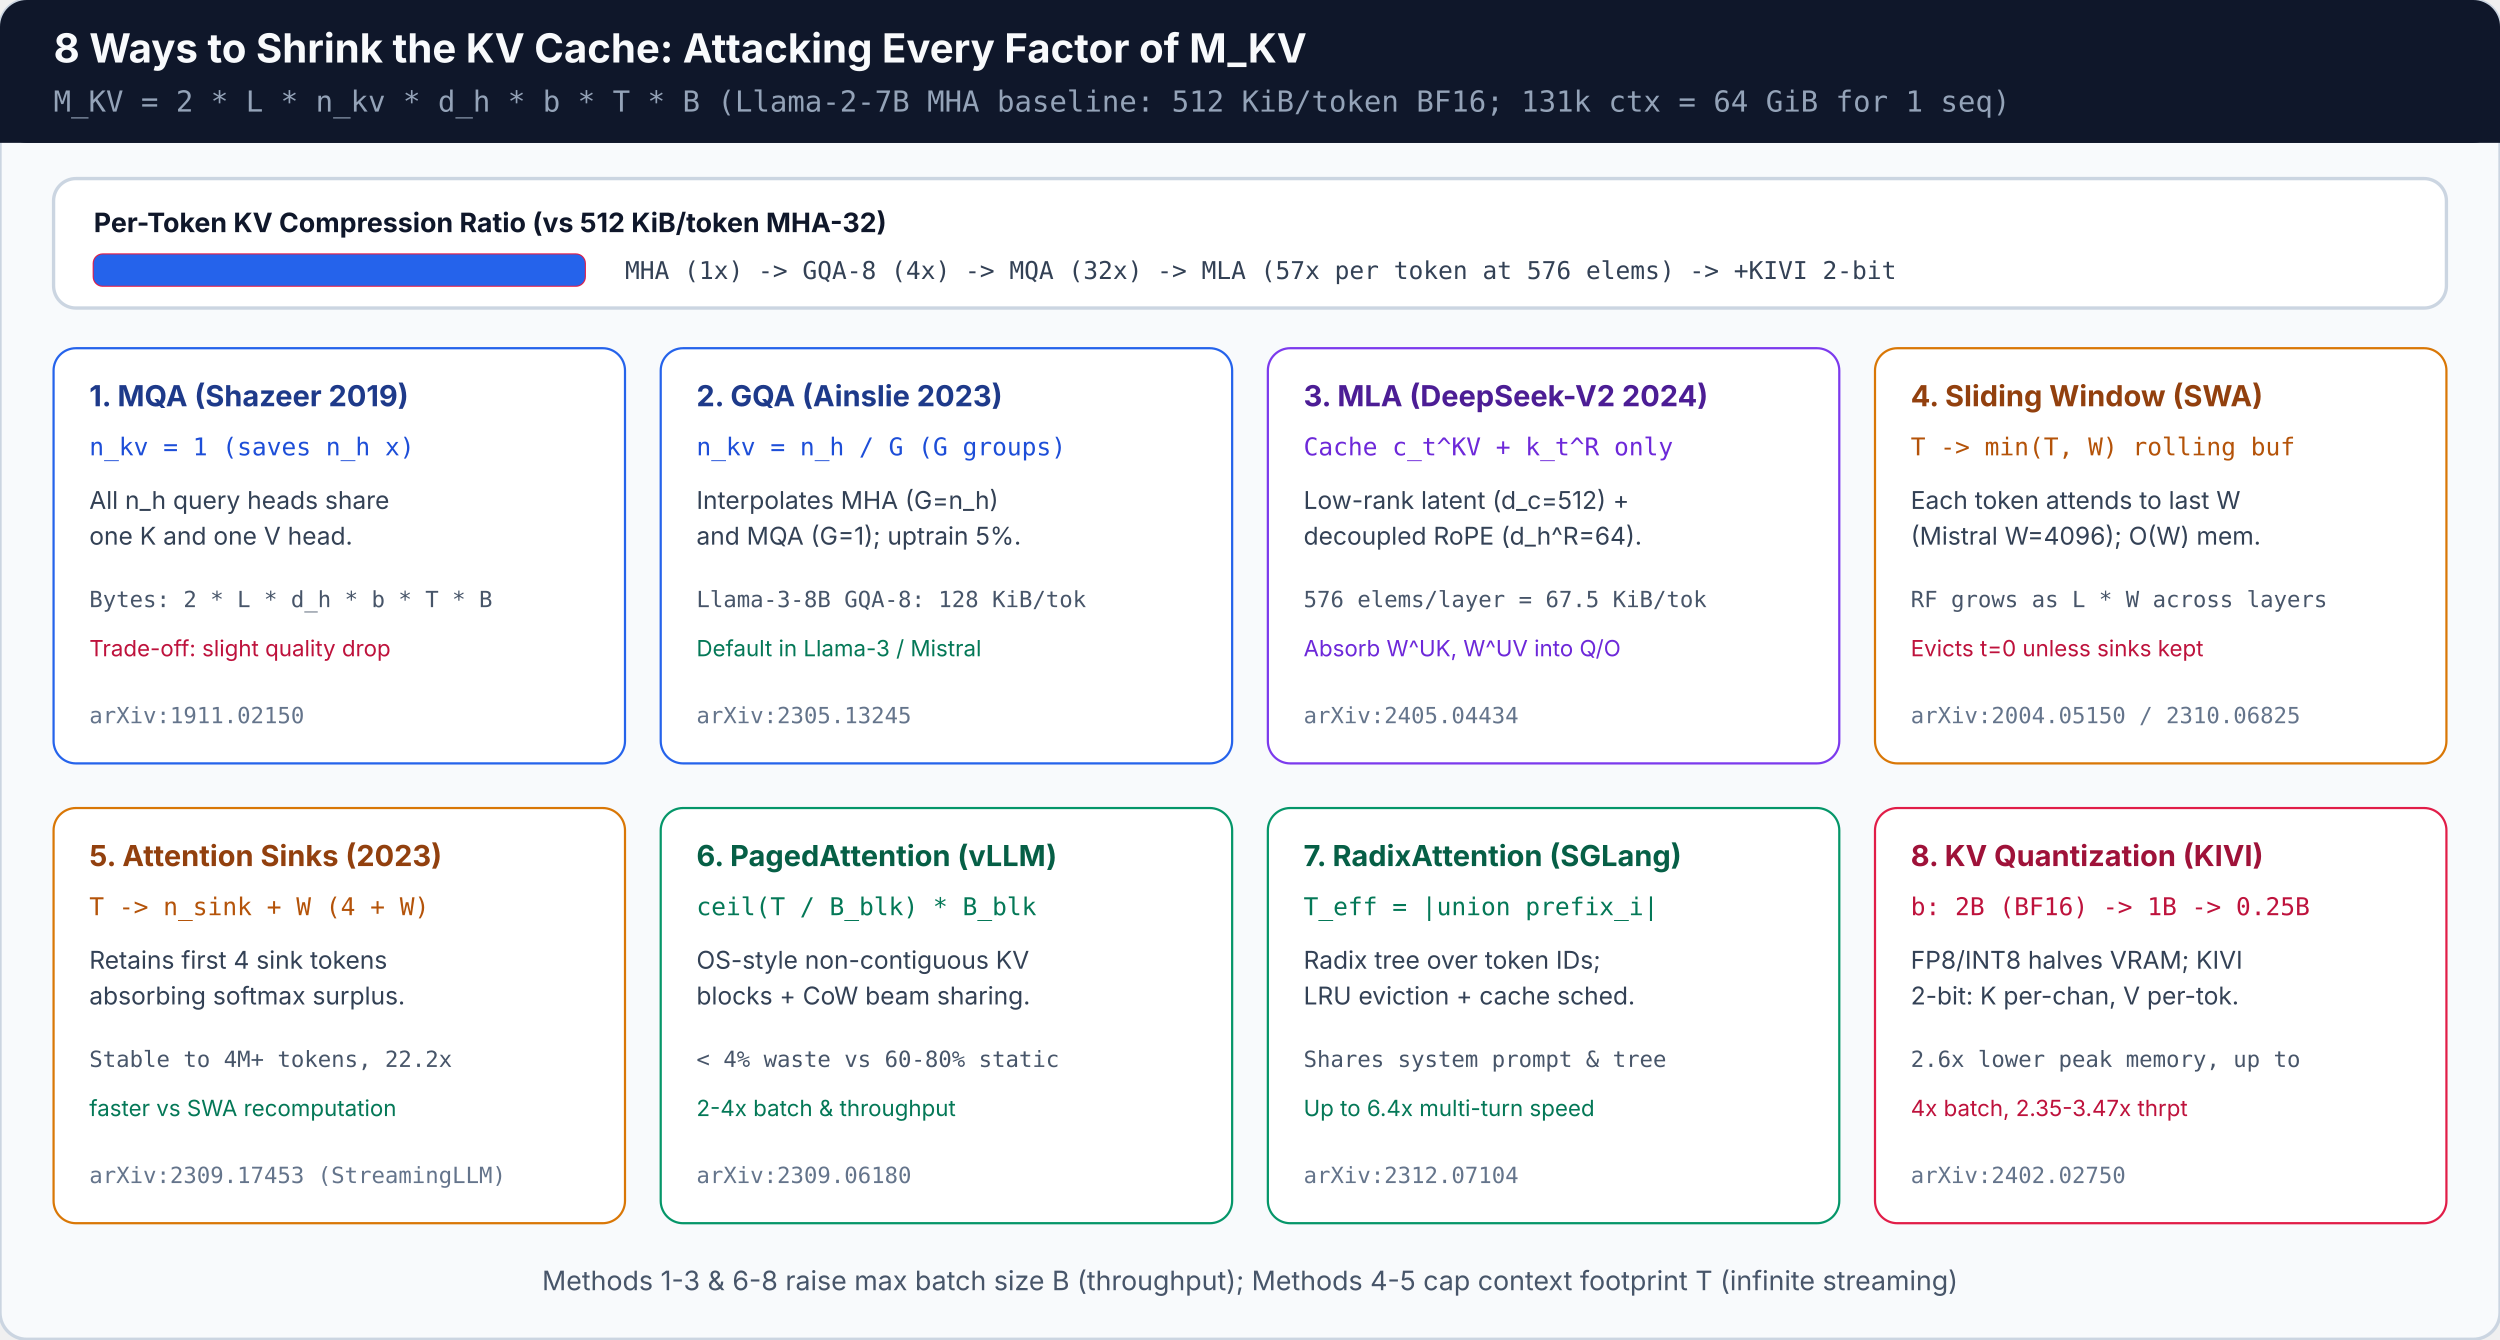
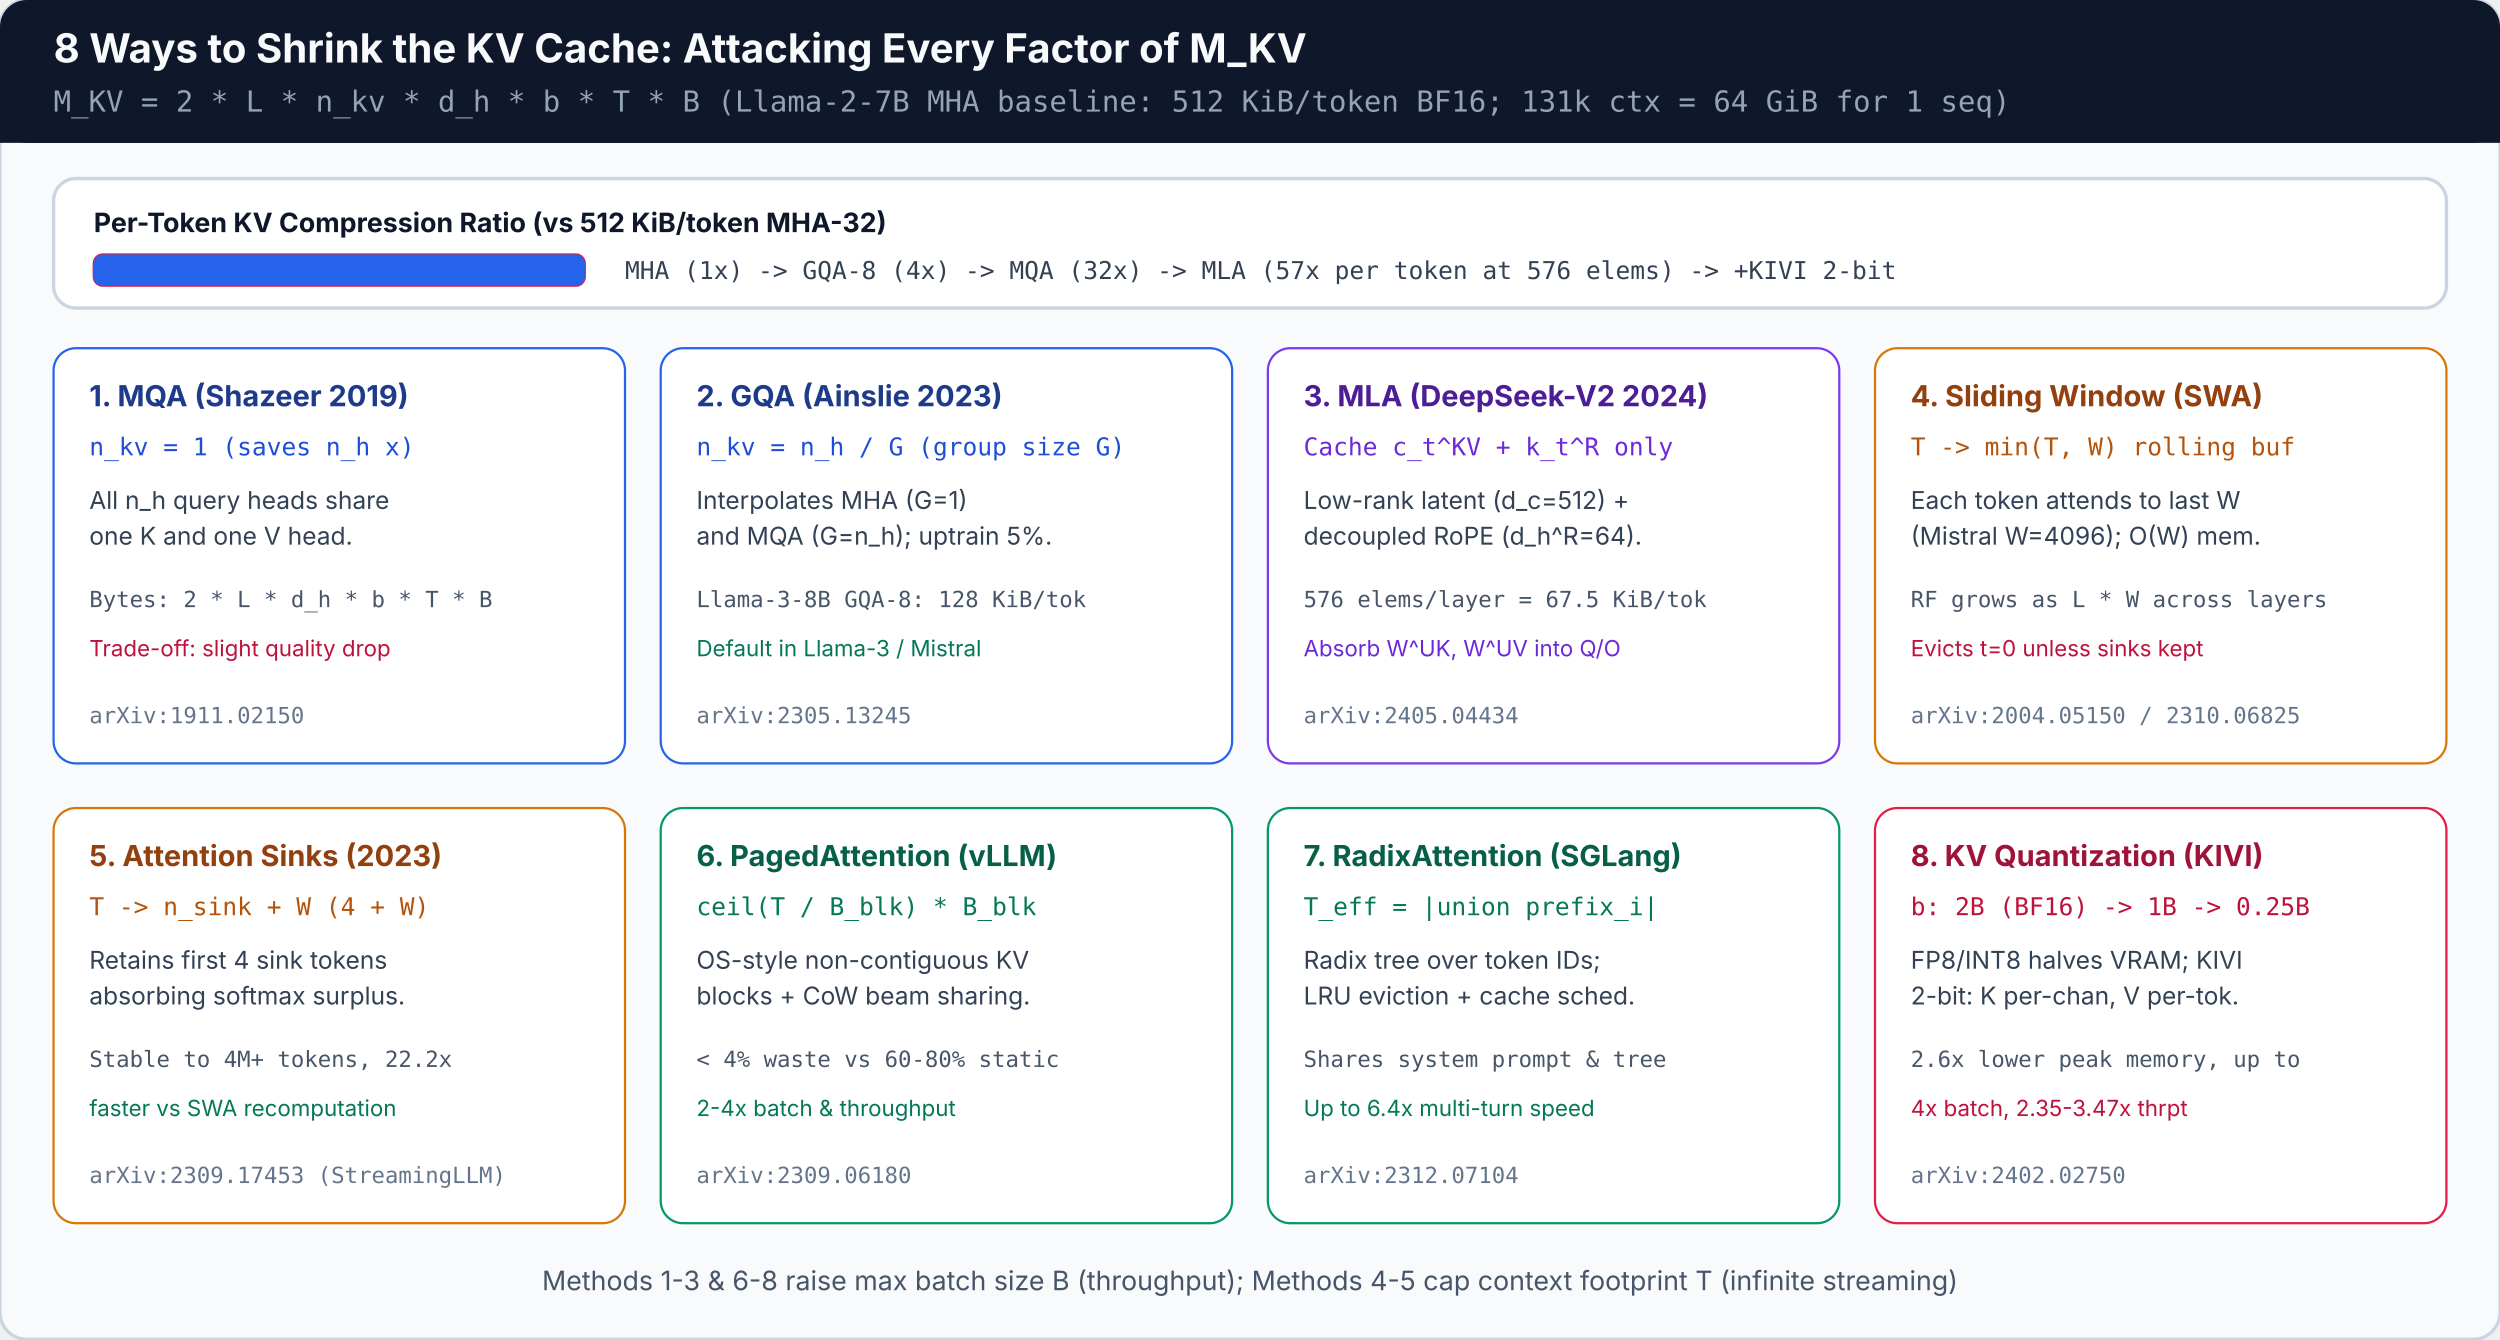
<svg xmlns="http://www.w3.org/2000/svg" viewBox="0 0 1120 600" width="1120" height="600" role="img" aria-labelledby="title desc">
  <style>
    .sans { font-family: ui-sans-serif, system-ui, -apple-system, sans-serif; }
    .mono { font-family: ui-monospace, SFMono-Regular, Menlo, monospace; }
    @keyframes bar-shrink {
      0%, 15%  { width: 220px; }
      45%, 75% { width: 48px; }
      100%     { width: 220px; }
    }
    @keyframes card-hi {
      0%, 100% { stroke-width: 1.6; }
      50%      { stroke-width: 2.6; }
    }
    .shrink { animation: bar-shrink 8s ease-in-out infinite; }
    .card { animation: card-hi 4s ease-in-out infinite; }
    @media (prefers-reduced-motion: reduce) {
      .shrink, .card { animation: none !important; }
      .shrink { width: 48px; }
    }
  </style>
  <rect x="0" y="0" width="1120" height="600" rx="12" fill="#f8fafc" stroke="#cbd5e1" stroke-width="1.5" />
  <rect x="0" y="0" width="1120" height="64" rx="12" fill="#0f172a" />
  <rect x="0" y="48" width="1120" height="16" fill="#0f172a" />
  <text x="24" y="28" class="sans" font-size="18" font-weight="700" fill="#f8fafc">8 Ways to Shrink the KV Cache: Attacking Every Factor of M_KV</text>
  <text x="24" y="50" class="mono" font-size="13" fill="#94a3b8">M_KV = 2 * L * n_kv * d_h * b * T * B   (Llama-2-7B MHA baseline: 512 KiB/token BF16; 131k ctx = 64 GiB for 1 seq)</text>
  <rect x="24" y="80" width="1072" height="58" rx="10" fill="#ffffff" stroke="#cbd5e1" stroke-width="1.5" />
  <text x="42" y="104" class="sans" font-size="12" font-weight="700" fill="#0f172a">Per-Token KV Compression Ratio (vs 512 KiB/token MHA-32)</text>
  <rect x="42" y="114" width="220" height="14" rx="4" fill="#fee2e2" stroke="#e11d48" />
  <rect x="42" y="114" width="220" height="14" rx="4" fill="#2563eb" class="shrink" />
  <text x="280" y="125" class="mono" font-size="11" fill="#334155">MHA (1x) -&gt; GQA-8 (4x) -&gt; MQA (32x) -&gt; MLA (57x per token at 576 elems) -&gt; +KIVI 2-bit</text>
  <rect x="24" y="156" width="256" height="186" rx="10" fill="#ffffff" stroke="#2563eb" class="card" />
  <text x="40" y="182" class="sans" font-size="13" font-weight="700" fill="#1e3a8a">1. MQA (Shazeer 2019)</text>
  <text x="40" y="204" class="mono" font-size="11" fill="#1d4ed8">n_kv = 1  (saves n_h x)</text>
  <text x="40" y="228" class="sans" font-size="11" fill="#334155">All n_h query heads share</text>
  <text x="40" y="244" class="sans" font-size="11" fill="#334155">one K and one V head.</text>
  <text x="40" y="272" class="mono" font-size="10" fill="#475569">Bytes: 2 * L * d_h * b * T * B</text>
  <text x="40" y="294" class="sans" font-size="10" fill="#be123c">Trade-off: slight quality drop</text>
  <text x="40" y="324" class="mono" font-size="10" fill="#64748b">arXiv:1911.02150</text>
  <rect x="296" y="156" width="256" height="186" rx="10" fill="#ffffff" stroke="#2563eb" class="card" />
  <text x="312" y="182" class="sans" font-size="13" font-weight="700" fill="#1e3a8a">2. GQA (Ainslie 2023)</text>
-   <text x="312" y="204" class="mono" font-size="11" fill="#1d4ed8">n_kv = n_h / G  (G groups)</text>
-   <text x="312" y="228" class="sans" font-size="11" fill="#334155">Interpolates MHA (G=n_h)</text>
-   <text x="312" y="244" class="sans" font-size="11" fill="#334155">and MQA (G=1); uptrain 5%.</text>
+   <text x="312" y="204" class="mono" font-size="11" fill="#1d4ed8">n_kv = n_h / G  (group size G)</text>
+   <text x="312" y="228" class="sans" font-size="11" fill="#334155">Interpolates MHA (G=1)</text>
+   <text x="312" y="244" class="sans" font-size="11" fill="#334155">and MQA (G=n_h); uptrain 5%.</text>
  <text x="312" y="272" class="mono" font-size="10" fill="#475569">Llama-3-8B GQA-8: 128 KiB/tok</text>
  <text x="312" y="294" class="sans" font-size="10" fill="#047857">Default in Llama-3 / Mistral</text>
  <text x="312" y="324" class="mono" font-size="10" fill="#64748b">arXiv:2305.13245</text>
  <rect x="568" y="156" width="256" height="186" rx="10" fill="#ffffff" stroke="#7c3aed" class="card" />
  <text x="584" y="182" class="sans" font-size="13" font-weight="700" fill="#4c1d95">3. MLA (DeepSeek-V2 2024)</text>
  <text x="584" y="204" class="mono" font-size="11" fill="#6d28d9">Cache c_t^KV + k_t^R only</text>
  <text x="584" y="228" class="sans" font-size="11" fill="#334155">Low-rank latent (d_c=512) +</text>
  <text x="584" y="244" class="sans" font-size="11" fill="#334155">decoupled RoPE (d_h^R=64).</text>
  <text x="584" y="272" class="mono" font-size="10" fill="#475569">576 elems/layer = 67.5 KiB/tok</text>
  <text x="584" y="294" class="sans" font-size="10" fill="#6d28d9">Absorb W^UK, W^UV into Q/O</text>
  <text x="584" y="324" class="mono" font-size="10" fill="#64748b">arXiv:2405.04434</text>
  <rect x="840" y="156" width="256" height="186" rx="10" fill="#ffffff" stroke="#d97706" class="card" />
  <text x="856" y="182" class="sans" font-size="13" font-weight="700" fill="#92400e">4. Sliding Window (SWA)</text>
  <text x="856" y="204" class="mono" font-size="11" fill="#b45309">T -&gt; min(T, W) rolling buf</text>
  <text x="856" y="228" class="sans" font-size="11" fill="#334155">Each token attends to last W</text>
  <text x="856" y="244" class="sans" font-size="11" fill="#334155">(Mistral W=4096); O(W) mem.</text>
  <text x="856" y="272" class="mono" font-size="10" fill="#475569">RF grows as L * W across layers</text>
  <text x="856" y="294" class="sans" font-size="10" fill="#be123c">Evicts t=0 unless sinks kept</text>
  <text x="856" y="324" class="mono" font-size="10" fill="#64748b">arXiv:2004.05150 / 2310.06825</text>
  <rect x="24" y="362" width="256" height="186" rx="10" fill="#ffffff" stroke="#d97706" class="card" />
  <text x="40" y="388" class="sans" font-size="13" font-weight="700" fill="#92400e">5. Attention Sinks (2023)</text>
  <text x="40" y="410" class="mono" font-size="11" fill="#b45309">T -&gt; n_sink + W (4 + W)</text>
  <text x="40" y="434" class="sans" font-size="11" fill="#334155">Retains first 4 sink tokens</text>
  <text x="40" y="450" class="sans" font-size="11" fill="#334155">absorbing softmax surplus.</text>
  <text x="40" y="478" class="mono" font-size="10" fill="#475569">Stable to 4M+ tokens, 22.2x</text>
  <text x="40" y="500" class="sans" font-size="10" fill="#047857">faster vs SWA recomputation</text>
  <text x="40" y="530" class="mono" font-size="10" fill="#64748b">arXiv:2309.17453 (StreamingLLM)</text>
  <rect x="296" y="362" width="256" height="186" rx="10" fill="#ffffff" stroke="#059669" class="card" />
  <text x="312" y="388" class="sans" font-size="13" font-weight="700" fill="#065f46">6. PagedAttention (vLLM)</text>
  <text x="312" y="410" class="mono" font-size="11" fill="#047857">ceil(T / B_blk) * B_blk</text>
  <text x="312" y="434" class="sans" font-size="11" fill="#334155">OS-style non-contiguous KV</text>
  <text x="312" y="450" class="sans" font-size="11" fill="#334155">blocks + CoW beam sharing.</text>
  <text x="312" y="478" class="mono" font-size="10" fill="#475569">&lt; 4% waste vs 60-80% static</text>
  <text x="312" y="500" class="sans" font-size="10" fill="#047857">2-4x batch &amp; throughput</text>
  <text x="312" y="530" class="mono" font-size="10" fill="#64748b">arXiv:2309.06180</text>
  <rect x="568" y="362" width="256" height="186" rx="10" fill="#ffffff" stroke="#059669" class="card" />
  <text x="584" y="388" class="sans" font-size="13" font-weight="700" fill="#065f46">7. RadixAttention (SGLang)</text>
  <text x="584" y="410" class="mono" font-size="11" fill="#047857">T_eff = |union prefix_i|</text>
  <text x="584" y="434" class="sans" font-size="11" fill="#334155">Radix tree over token IDs;</text>
  <text x="584" y="450" class="sans" font-size="11" fill="#334155">LRU eviction + cache sched.</text>
  <text x="584" y="478" class="mono" font-size="10" fill="#475569">Shares system prompt &amp; tree</text>
  <text x="584" y="500" class="sans" font-size="10" fill="#047857">Up to 6.4x multi-turn speed</text>
  <text x="584" y="530" class="mono" font-size="10" fill="#64748b">arXiv:2312.07104</text>
  <rect x="840" y="362" width="256" height="186" rx="10" fill="#ffffff" stroke="#e11d48" class="card" />
  <text x="856" y="388" class="sans" font-size="13" font-weight="700" fill="#9f1239">8. KV Quantization (KIVI)</text>
  <text x="856" y="410" class="mono" font-size="11" fill="#be123c">b: 2B (BF16) -&gt; 1B -&gt; 0.25B</text>
  <text x="856" y="434" class="sans" font-size="11" fill="#334155">FP8/INT8 halves VRAM; KIVI</text>
  <text x="856" y="450" class="sans" font-size="11" fill="#334155">2-bit: K per-chan, V per-tok.</text>
  <text x="856" y="478" class="mono" font-size="10" fill="#475569">2.6x lower peak memory, up to</text>
  <text x="856" y="500" class="sans" font-size="10" fill="#be123c">4x batch, 2.35-3.47x thrpt</text>
  <text x="856" y="530" class="mono" font-size="10" fill="#64748b">arXiv:2402.02750</text>
  <text x="560" y="578" class="sans" font-size="12" fill="#475569" text-anchor="middle">Methods 1-3 &amp; 6-8 raise max batch size B (throughput); Methods 4-5 cap context footprint T (infinite streaming)</text>
</svg>
